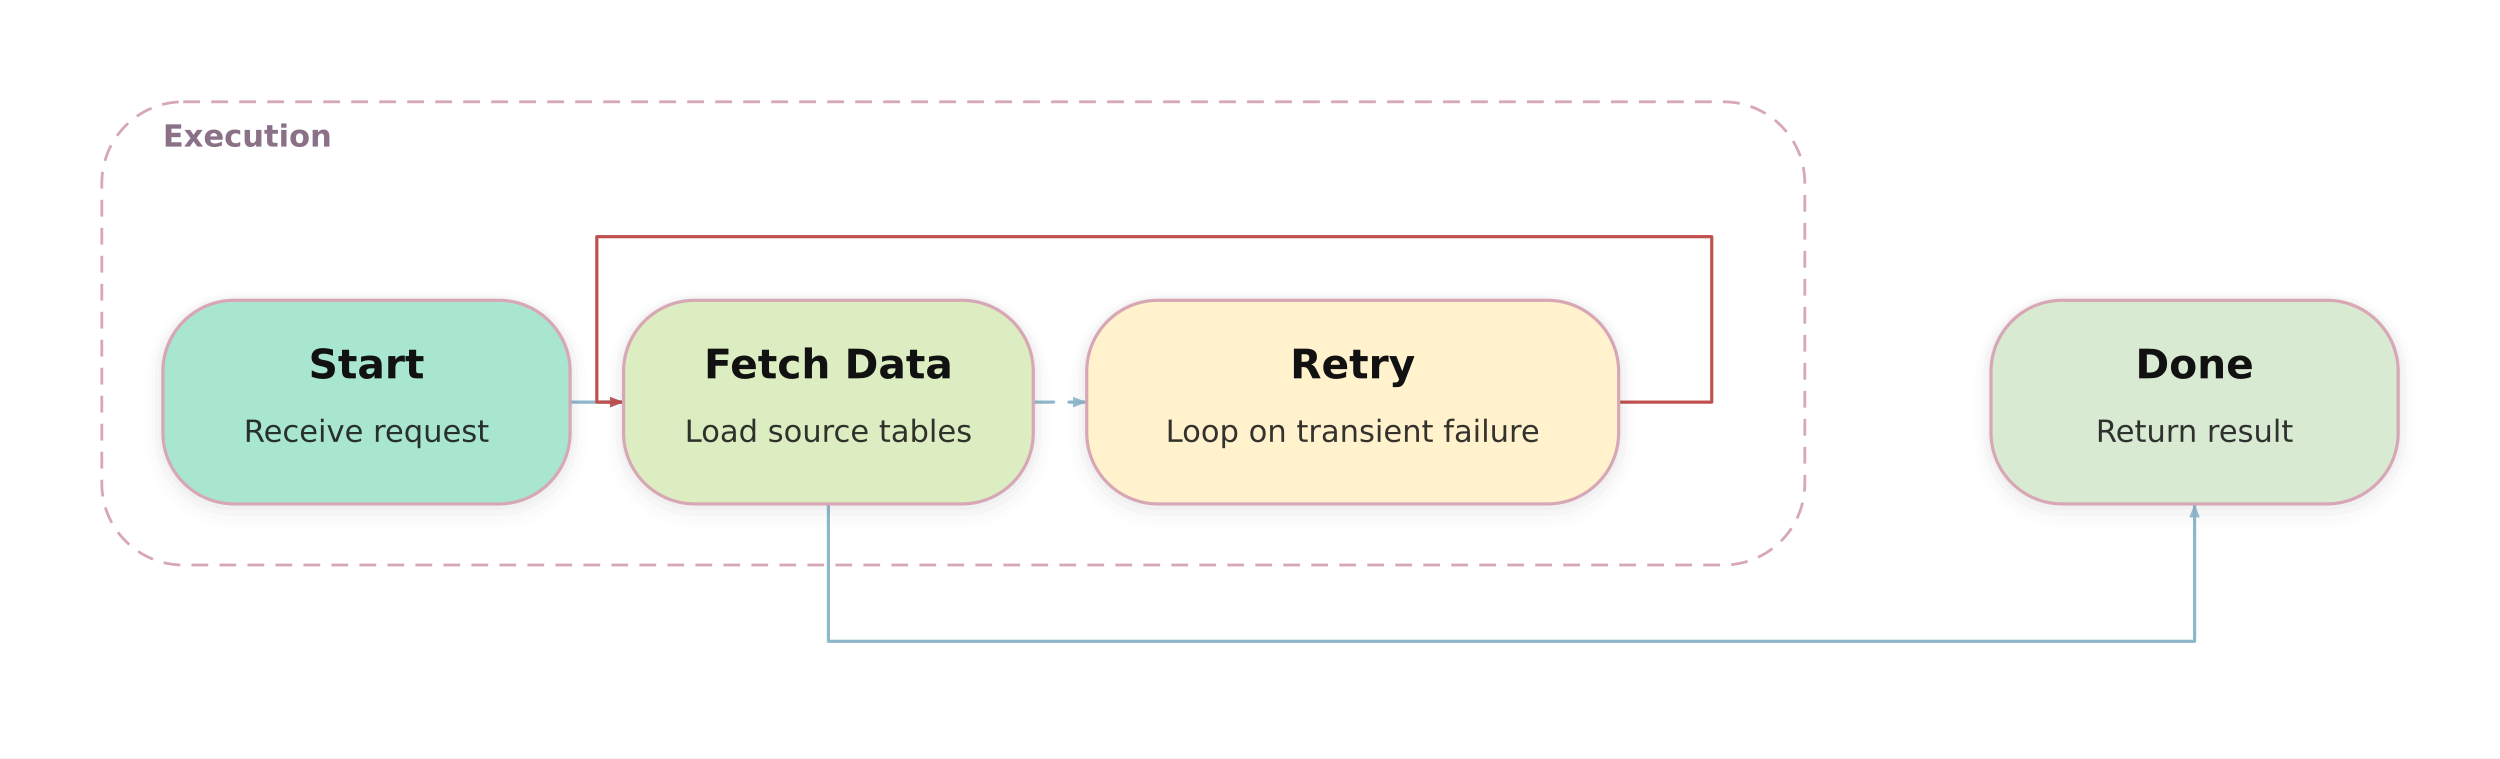
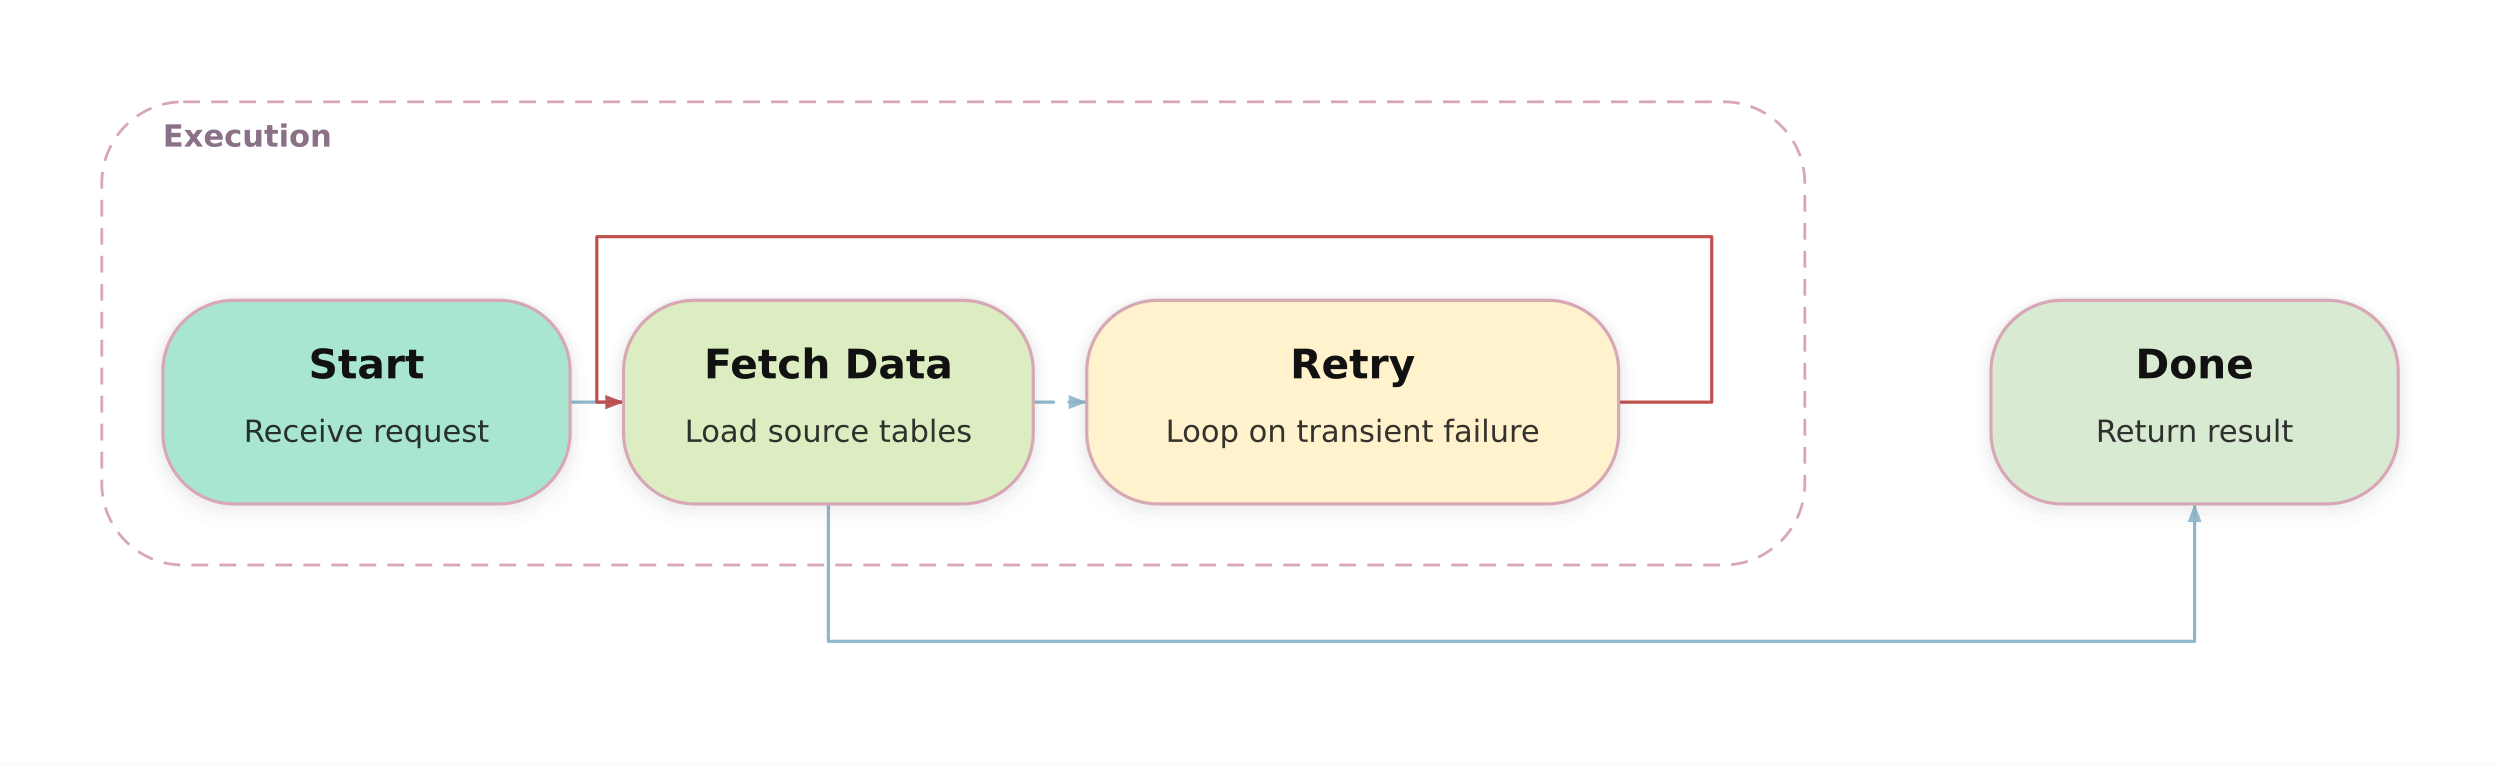
- <svg xmlns="http://www.w3.org/2000/svg" width="982.3" height="298" viewBox="0 0 982.3 298" fill="none" font-family="'DejaVu Sans', 'Trebuchet MS', 'Segoe UI', sans-serif">
+ <svg xmlns="http://www.w3.org/2000/svg" width="982.3" height="300" viewBox="0 0 982.3 300" fill="none" font-family="'DejaVu Sans', 'Trebuchet MS', 'Segoe UI', sans-serif">
  <defs>
    <filter id="drop-shadow" x="-20%" y="-20%" width="140%" height="140%">
      <feMerge>
        <feMergeNode in="shadow1" />
        <feMergeNode in="shadow2" />
        <feMergeNode in="SourceGraphic" />
      </feMerge>
      <feGaussianBlur in="SourceAlpha" stdDeviation="8" result="blur1" />
      <feOffset dx="0" dy="6" in="blur1" result="offsetblur1" />
      <feComponentTransfer in="offsetblur1" result="shadow1">
        <feFuncA type="linear" slope="0.04" />
      </feComponentTransfer>
      <feGaussianBlur in="SourceAlpha" stdDeviation="2.4" result="blur2" />
      <feOffset dx="0" dy="1.6" in="blur2" result="offsetblur2" />
      <feComponentTransfer in="offsetblur2" result="shadow2">
        <feFuncA type="linear" slope="0.08" />
      </feComponentTransfer>
    </filter>
-     <marker id="arrow-c3f2b4e26b" viewBox="0 0 10.02 10.02" refX="9.02" refY="5.01" markerWidth="6" markerHeight="6" orient="auto" markerUnits="userSpaceOnUse">
-       <path d="M 0 1.5 L 9.02 5.01 L 0 8.52 Z" fill="#8FB7CC" opacity="0.9" />
+     <marker id="arrow-c3f2b4e26b" viewBox="0 0 13.36 13.36" refX="12.02" refY="6.68" markerWidth="8" markerHeight="8" orient="auto" markerUnits="userSpaceOnUse">
+       <path d="M 0 2 L 12.02 6.68 L 0 11.36 Z" fill="#8FB7CC" opacity="0.9" />
    </marker>
-     <marker id="arrow-e3ff5b724f" viewBox="0 0 10.02 10.02" refX="9.02" refY="5.01" markerWidth="6" markerHeight="6" orient="auto" markerUnits="userSpaceOnUse">
-       <path d="M 0 1.5 L 9.02 5.01 L 0 8.52 Z" fill="#C0504D" opacity="0.9" />
+     <marker id="arrow-e3ff5b724f" viewBox="0 0 13.36 13.36" refX="12.02" refY="6.68" markerWidth="8" markerHeight="8" orient="auto" markerUnits="userSpaceOnUse">
+       <path d="M 0 2 L 12.02 6.68 L 0 11.36 Z" fill="#C0504D" opacity="0.9" />
    </marker>
  </defs>
-   <rect x="0" y="0" width="982.3" height="298" fill="#FFFFFF" />
+   <rect x="0" y="0" width="982.3" height="300" fill="#FFFFFF" />
  <g id="groups">
    <rect x="40" y="40" width="669.15" height="182" rx="32" ry="32" stroke="#D8A7B5" stroke-width="1.1" stroke-dasharray="6.6 4.4" fill="#FFFFFF" fill-opacity="0.94" />
    <text x="64" y="57.6" fill="#8A7188" font-family="'DejaVu Sans', 'Trebuchet MS', 'Segoe UI', sans-serif" font-size="12" font-weight="650">Execution</text>
  </g>
  <g id="edges">
    <path d="M 224 158 L 245 158" stroke="#8FB7CC" stroke-width="1.25" stroke-linecap="round" stroke-linejoin="round" marker-end="url(#arrow-c3f2b4e26b)" />
    <path d="M 406 158 L 416.5 158 L 427 158" stroke="#8FB7CC" stroke-width="1.25" stroke-linecap="round" stroke-linejoin="round" marker-end="url(#arrow-c3f2b4e26b)" stroke-dasharray="8 6" />
    <path d="M 636 158 L 672.58 158 L 672.58 93 L 234.5 93 L 234.5 158 L 245 158" stroke="#C0504D" stroke-width="1.25" stroke-linecap="round" stroke-linejoin="round" marker-end="url(#arrow-e3ff5b724f)" />
    <path d="M 325.5 198 L 325.5 252 L 862.3 252 L 862.3 198" stroke="#8FB7CC" stroke-width="1.25" stroke-linecap="round" stroke-linejoin="round" marker-end="url(#arrow-c3f2b4e26b)" />
  </g>
+   <g id="edge-joins" />
  <g id="nodes">
    <g id="start">
      <rect x="64" y="118" width="160" height="80" rx="28" ry="28" fill="#000000" opacity="0.03" />
      <rect x="62.4" y="117.2" width="163.2" height="83.2" rx="29.6" ry="29.6" fill="#000000" opacity="0.02" />
      <rect x="60.8" y="116.4" width="166.4" height="86.4" rx="31.2" ry="31.2" fill="#000000" opacity="0.02" />
      <rect x="59.2" y="115.6" width="169.6" height="89.6" rx="32.8" ry="32.8" fill="#000000" opacity="0.01" />
      <rect x="57.6" y="114.8" width="172.8" height="92.8" rx="34.4" ry="34.4" fill="#000000" opacity="0.01" />
      <rect x="56" y="114" width="176" height="96" rx="36" ry="36" fill="#000000" opacity="0" />
      <rect x="64" y="118" width="160" height="80" rx="28" ry="28" fill="#A8E6CF" stroke="#D8A7B5" stroke-width="1.25" />
      <text x="144" y="148.66" fill="#111111" text-anchor="middle" font-family="'DejaVu Sans', 'Trebuchet MS', 'Segoe UI', sans-serif" font-size="16" font-weight="650">Start</text>
      <text x="144" y="173.62" fill="#111111" text-anchor="middle" font-family="'DejaVu Sans', 'Trebuchet MS', 'Segoe UI', sans-serif" font-size="12" font-weight="500" opacity="0.85">Receive request</text>
    </g>
    <g id="fetch">
      <rect x="245" y="118" width="161" height="80" rx="28" ry="28" fill="#000000" opacity="0.03" />
      <rect x="243.4" y="117.2" width="164.2" height="83.2" rx="29.6" ry="29.6" fill="#000000" opacity="0.02" />
      <rect x="241.8" y="116.4" width="167.4" height="86.4" rx="31.2" ry="31.2" fill="#000000" opacity="0.02" />
      <rect x="240.2" y="115.6" width="170.6" height="89.6" rx="32.8" ry="32.8" fill="#000000" opacity="0.01" />
      <rect x="238.6" y="114.8" width="173.8" height="92.8" rx="34.4" ry="34.4" fill="#000000" opacity="0.01" />
      <rect x="237" y="114" width="177" height="96" rx="36" ry="36" fill="#000000" opacity="0" />
      <rect x="245" y="118" width="161" height="80" rx="28" ry="28" fill="#DCEDC1" stroke="#D8A7B5" stroke-width="1.25" />
      <text x="325.5" y="148.66" fill="#111111" text-anchor="middle" font-family="'DejaVu Sans', 'Trebuchet MS', 'Segoe UI', sans-serif" font-size="16" font-weight="650">Fetch Data</text>
      <text x="325.5" y="173.62" fill="#111111" text-anchor="middle" font-family="'DejaVu Sans', 'Trebuchet MS', 'Segoe UI', sans-serif" font-size="12" font-weight="500" opacity="0.85">Load source tables</text>
    </g>
    <g id="retry">
      <rect x="427" y="118" width="209" height="80" rx="28" ry="28" fill="#000000" opacity="0.03" />
      <rect x="425.4" y="117.2" width="212.2" height="83.2" rx="29.6" ry="29.6" fill="#000000" opacity="0.02" />
      <rect x="423.8" y="116.4" width="215.4" height="86.4" rx="31.2" ry="31.2" fill="#000000" opacity="0.02" />
      <rect x="422.2" y="115.6" width="218.6" height="89.6" rx="32.8" ry="32.8" fill="#000000" opacity="0.01" />
      <rect x="420.6" y="114.8" width="221.8" height="92.8" rx="34.4" ry="34.4" fill="#000000" opacity="0.01" />
      <rect x="419" y="114" width="225" height="96" rx="36" ry="36" fill="#000000" opacity="0" />
      <rect x="427" y="118" width="209" height="80" rx="28" ry="28" fill="#FFF2CC" stroke="#D8A7B5" stroke-width="1.25" />
      <text x="531.5" y="148.66" fill="#111111" text-anchor="middle" font-family="'DejaVu Sans', 'Trebuchet MS', 'Segoe UI', sans-serif" font-size="16" font-weight="650">Retry</text>
      <text x="531.5" y="173.62" fill="#111111" text-anchor="middle" font-family="'DejaVu Sans', 'Trebuchet MS', 'Segoe UI', sans-serif" font-size="12" font-weight="500" opacity="0.85">Loop on transient failure</text>
    </g>
    <g id="done">
      <rect x="782.3" y="118" width="160" height="80" rx="28" ry="28" fill="#000000" opacity="0.03" />
      <rect x="780.7" y="117.2" width="163.2" height="83.2" rx="29.6" ry="29.6" fill="#000000" opacity="0.02" />
      <rect x="779.1" y="116.4" width="166.4" height="86.4" rx="31.2" ry="31.2" fill="#000000" opacity="0.02" />
      <rect x="777.5" y="115.6" width="169.6" height="89.6" rx="32.8" ry="32.8" fill="#000000" opacity="0.01" />
      <rect x="775.9" y="114.8" width="172.8" height="92.8" rx="34.4" ry="34.4" fill="#000000" opacity="0.01" />
      <rect x="774.3" y="114" width="176" height="96" rx="36" ry="36" fill="#000000" opacity="0" />
      <rect x="782.3" y="118" width="160" height="80" rx="28" ry="28" fill="#D9EAD3" stroke="#D8A7B5" stroke-width="1.25" />
      <text x="862.3" y="148.66" fill="#111111" text-anchor="middle" font-family="'DejaVu Sans', 'Trebuchet MS', 'Segoe UI', sans-serif" font-size="16" font-weight="650">Done</text>
      <text x="862.3" y="173.62" fill="#111111" text-anchor="middle" font-family="'DejaVu Sans', 'Trebuchet MS', 'Segoe UI', sans-serif" font-size="12" font-weight="500" opacity="0.85">Return result</text>
    </g>
  </g>
</svg>
